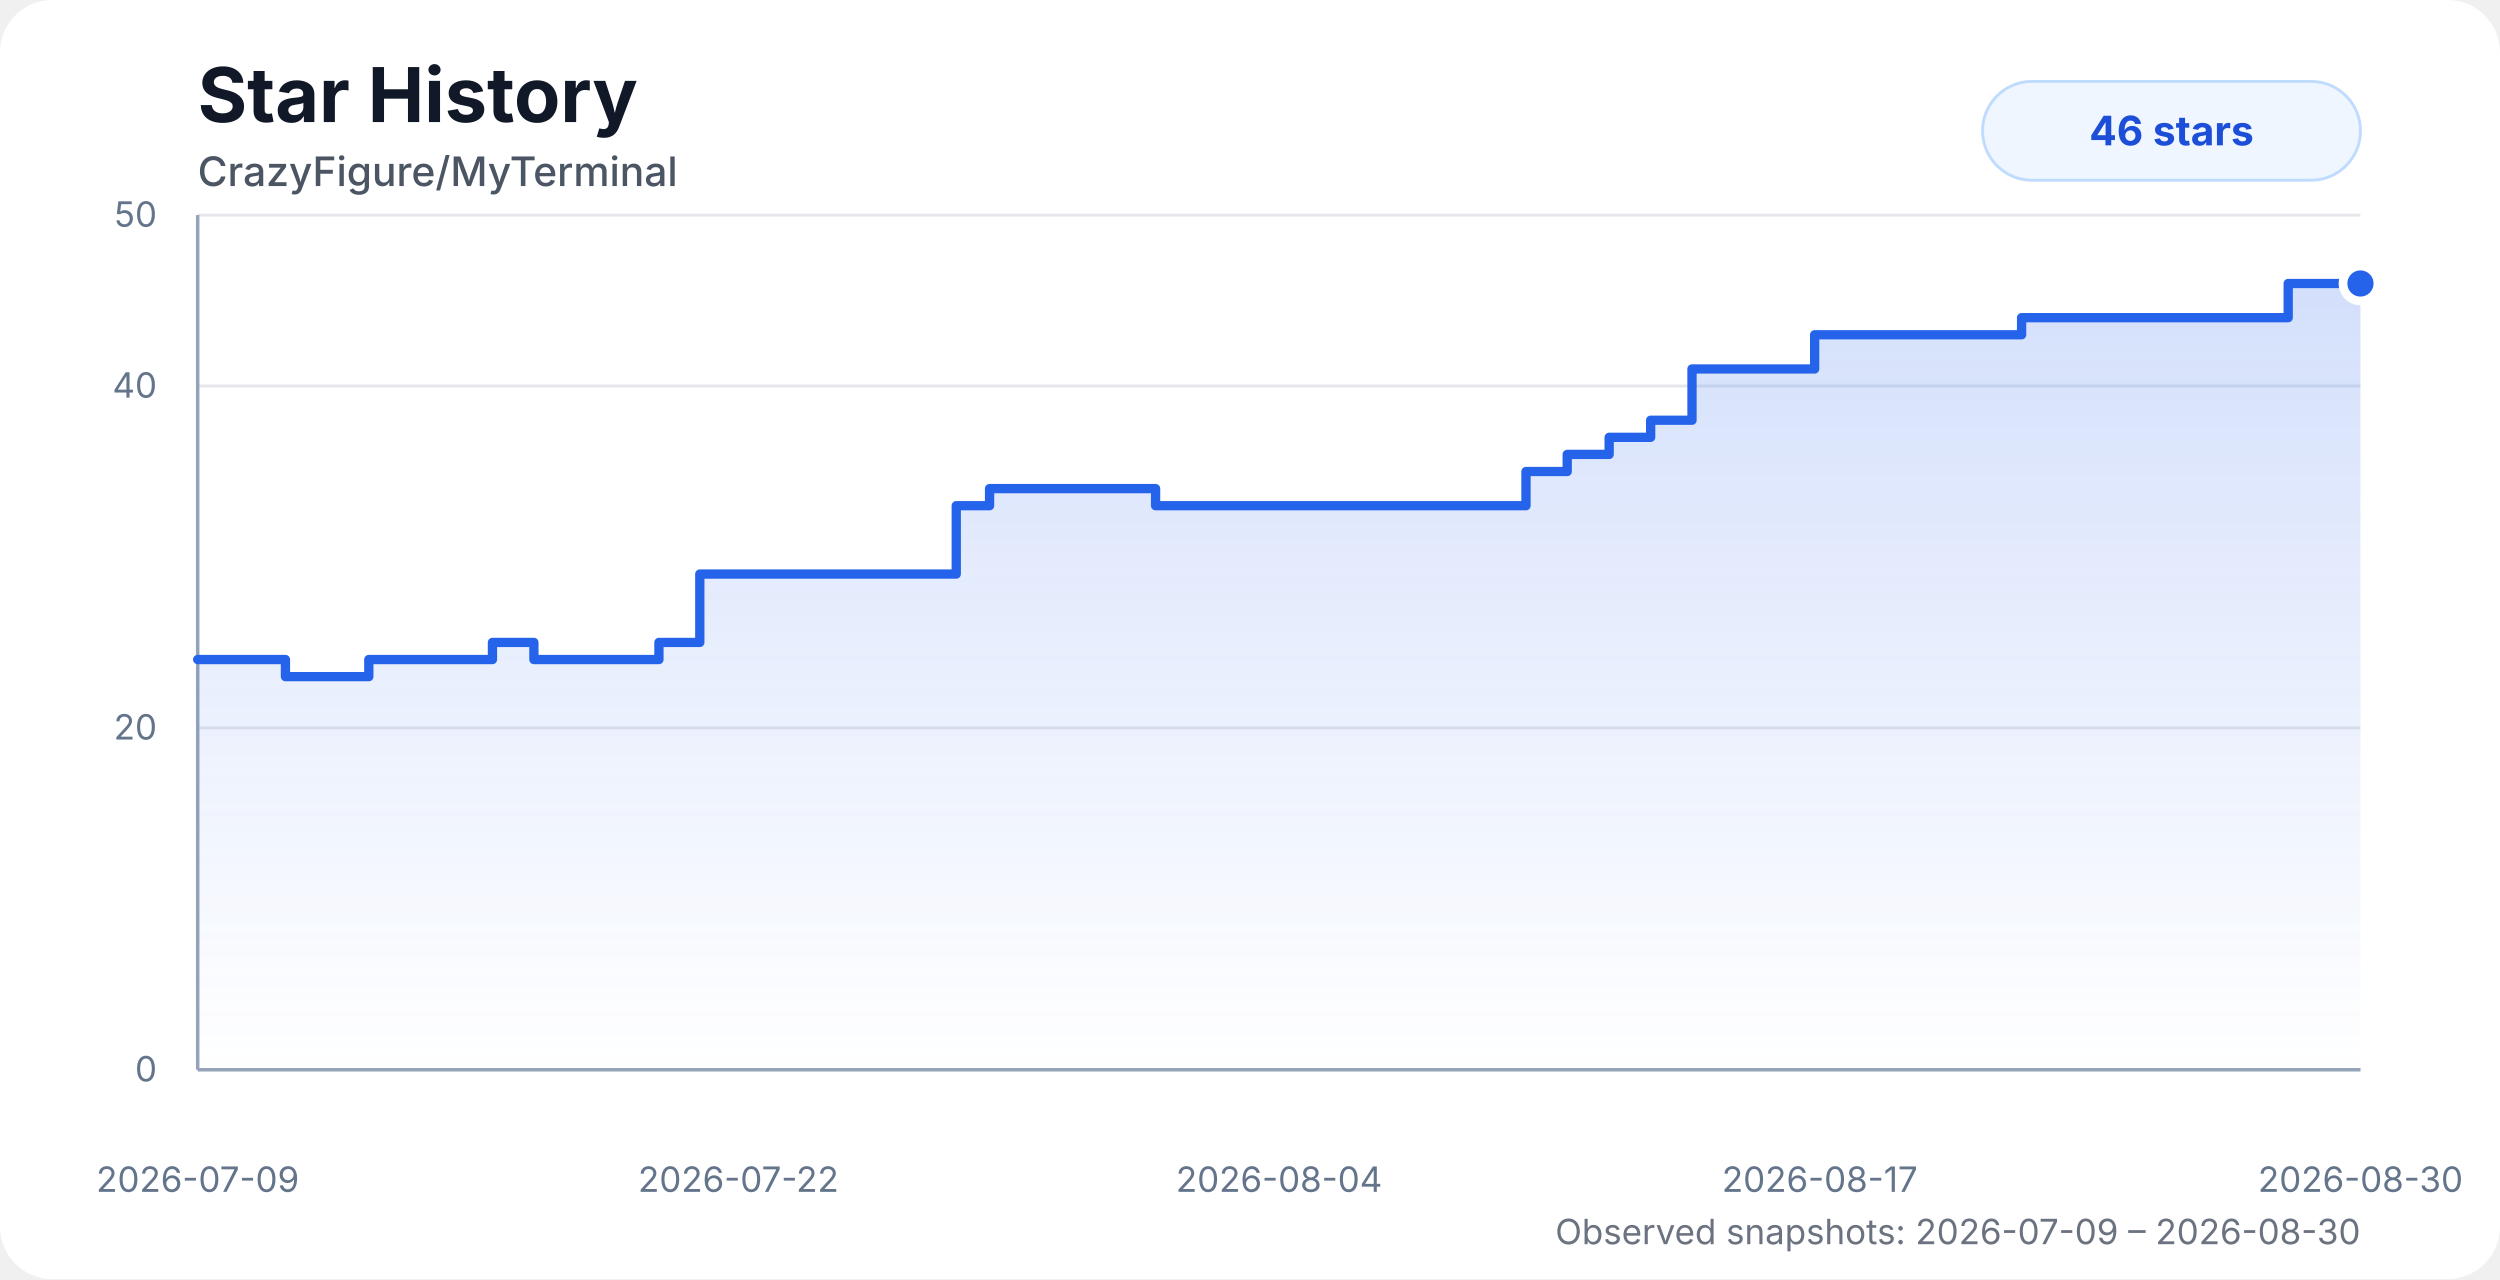
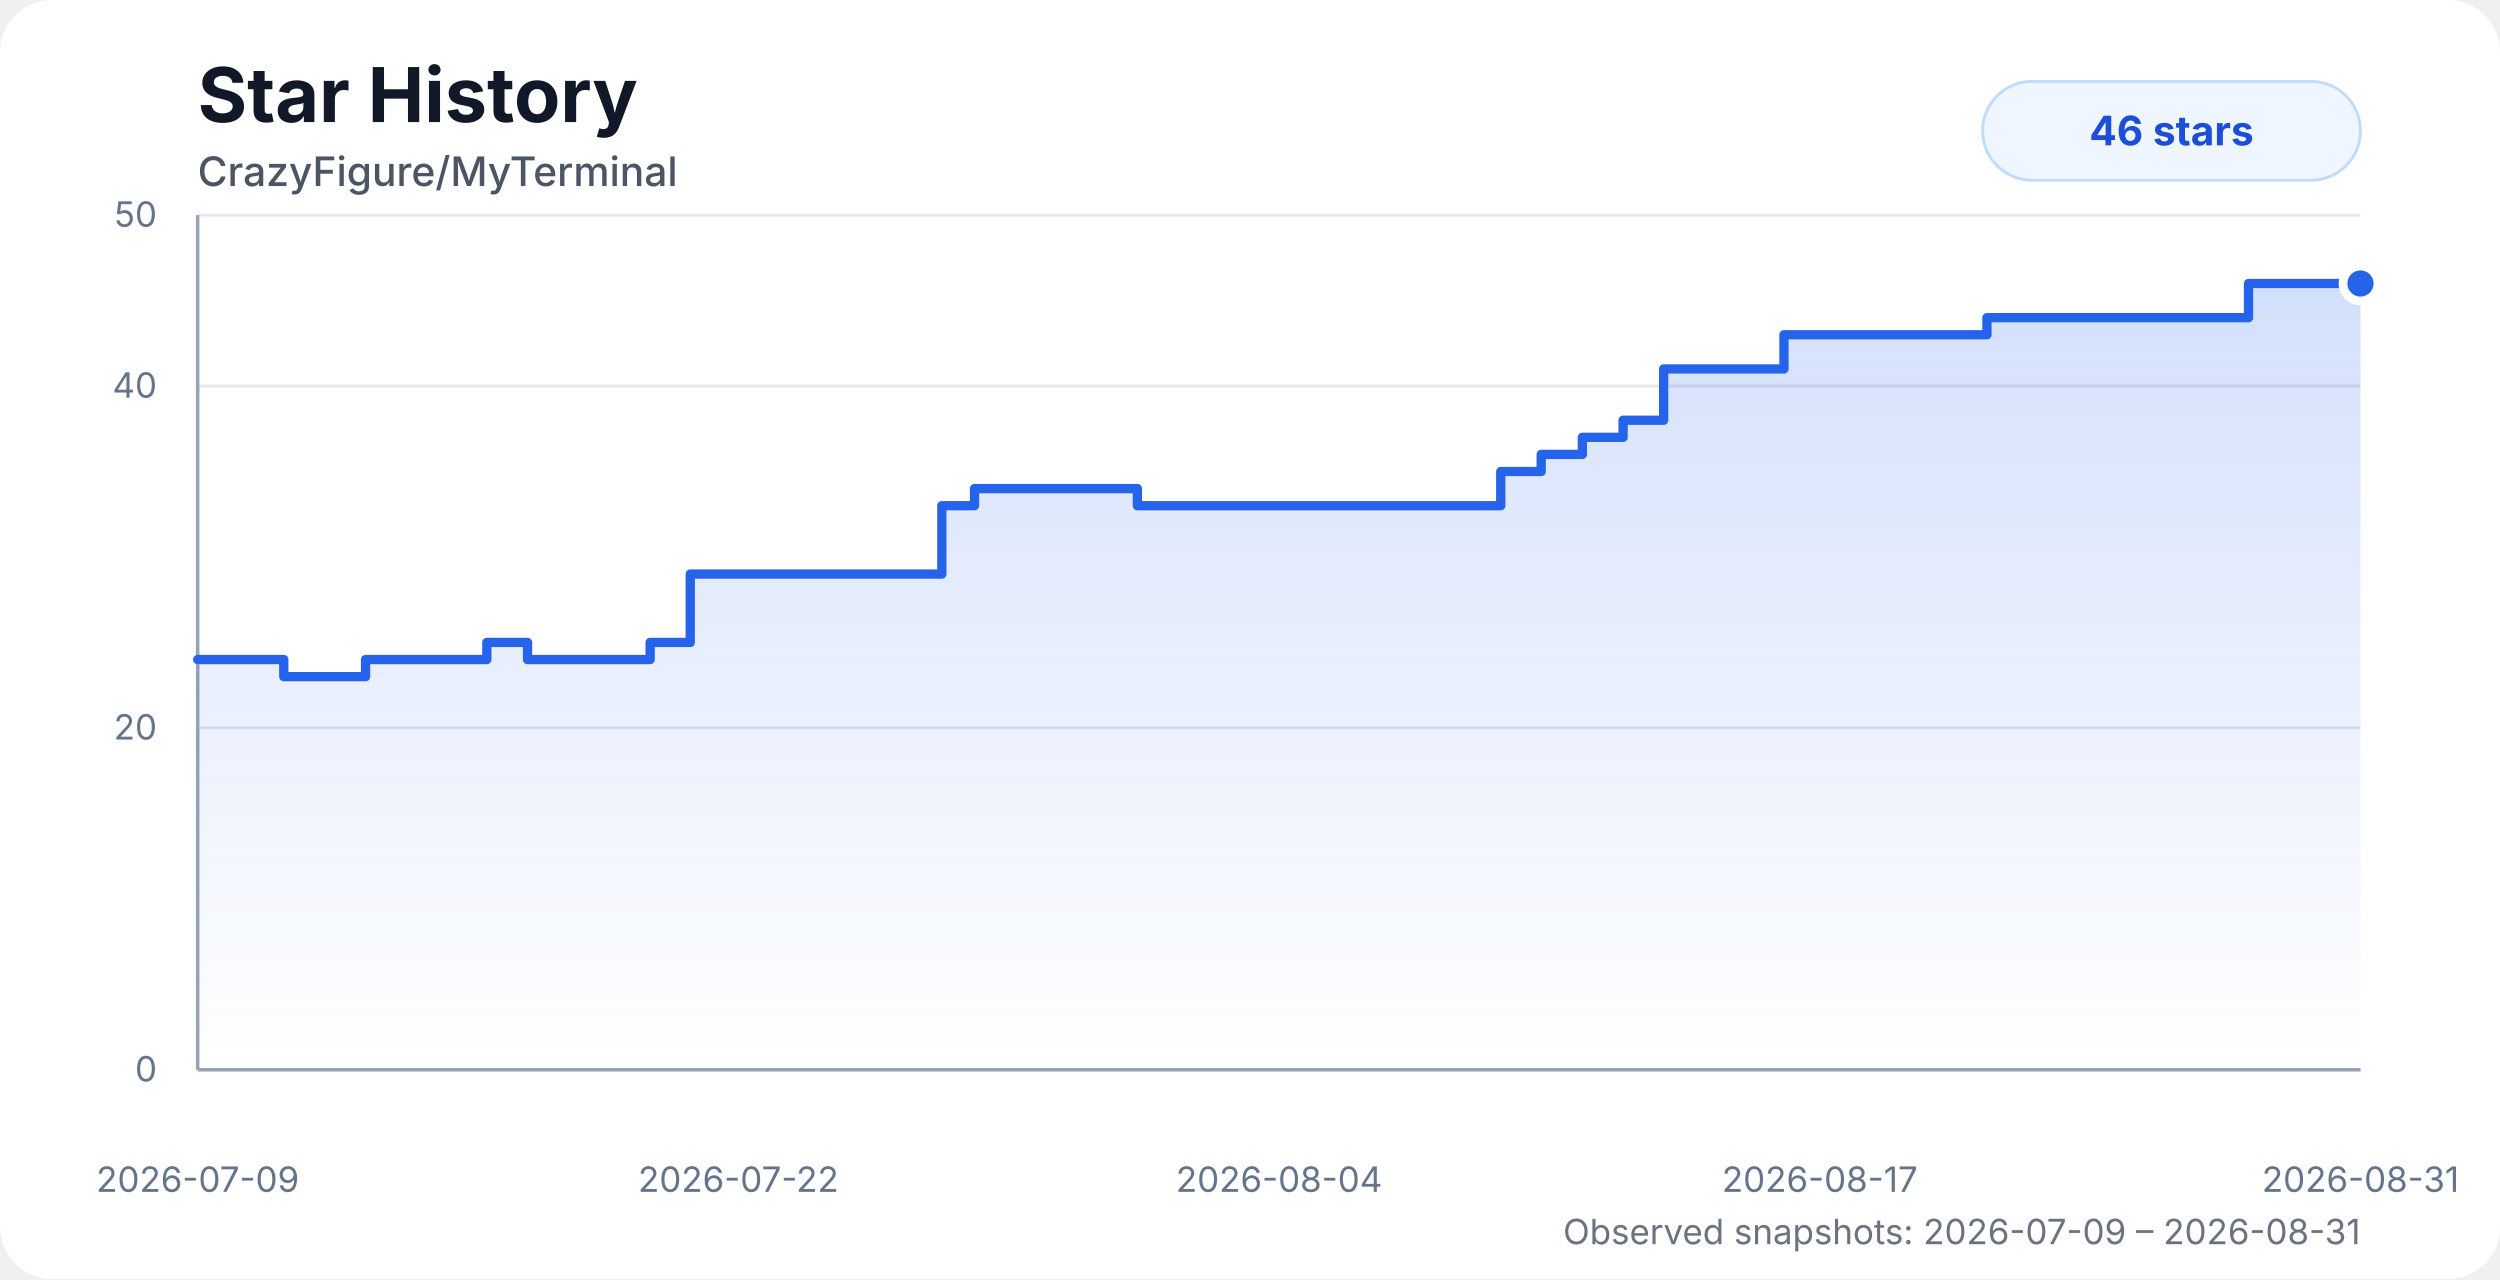
<svg xmlns="http://www.w3.org/2000/svg" width="860" height="440" viewBox="0 0 860 440" role="img" aria-labelledby="title desc">
  <style>
    .chart-bg { fill: #ffffff; }
    .title { fill: #111827; font: 700 26px system-ui, -apple-system, BlinkMacSystemFont, "Segoe UI", sans-serif; }
    .subtitle { fill: #4b5563; font: 500 14px system-ui, -apple-system, BlinkMacSystemFont, "Segoe UI", sans-serif; }
    .axis-label { fill: #64748b; font: 12px system-ui, -apple-system, BlinkMacSystemFont, "Segoe UI", sans-serif; }
    .grid { stroke: #e5e7eb; stroke-width: 1; }
    .axis { stroke: #94a3b8; stroke-width: 1.2; }
    .area { fill: url(#starGradient); opacity: 0.28; }
    .line { fill: none; stroke: #2563eb; stroke-width: 3.2; stroke-linecap: round; stroke-linejoin: round; }
    .dot { fill: #2563eb; stroke: #ffffff; stroke-width: 3; }
    .badge { fill: #eff6ff; stroke: #bfdbfe; }
    .badge-text { fill: #1d4ed8; font: 700 14px system-ui, -apple-system, BlinkMacSystemFont, "Segoe UI", sans-serif; }
    .status { fill: #6b7280; font: 12px system-ui, -apple-system, BlinkMacSystemFont, "Segoe UI", sans-serif; }
    @media (prefers-color-scheme: dark) {
      .chart-bg { fill: #0d1117; }
      .title { fill: #f8fafc; }
      .subtitle { fill: #cbd5e1; }
      .axis-label { fill: #94a3b8; }
      .grid { stroke: #1f2937; }
      .axis { stroke: #475569; }
      .dot { stroke: #0d1117; }
      .badge { fill: #172554; stroke: #1d4ed8; }
      .badge-text { fill: #bfdbfe; }
      .status { fill: #94a3b8; }
    }
  </style>
  <defs>
    <linearGradient id="starGradient" x1="0" x2="0" y1="0" y2="1">
      <stop offset="0%" stop-color="#2563eb" stop-opacity="0.72" />
      <stop offset="100%" stop-color="#2563eb" stop-opacity="0" />
    </linearGradient>
  </defs>
  <rect class="chart-bg" width="860" height="440" rx="18" />
  <text class="title" x="68" y="42">Star History</text>
  <text class="subtitle" x="68" y="64">CrazyFigure/MyTerminal</text>
  <g>
    <line class="grid" x1="68" y1="368" x2="812" y2="368" />
    <line class="grid" x1="68" y1="250.4" x2="812" y2="250.4" />
    <line class="grid" x1="68" y1="132.8" x2="812" y2="132.8" />
    <line class="grid" x1="68" y1="74" x2="812" y2="74" />
    <line class="axis" x1="68" y1="74" x2="68" y2="368" />
    <line class="axis" x1="68" y1="368" x2="812" y2="368" />
    <text class="axis-label" x="54" y="372" text-anchor="end">0</text>
    <text class="axis-label" x="54" y="254.4" text-anchor="end">20</text>
    <text class="axis-label" x="54" y="136.8" text-anchor="end">40</text>
    <text class="axis-label" x="54" y="78" text-anchor="end">50</text>
    <text class="axis-label" x="68" y="410" text-anchor="middle">2026-07-09</text>
    <text class="axis-label" x="254" y="410" text-anchor="middle">2026-07-22</text>
    <text class="axis-label" x="440" y="410" text-anchor="middle">2026-08-04</text>
    <text class="axis-label" x="626" y="410" text-anchor="middle">2026-08-17</text>
-     <text class="axis-label" x="812" y="410" text-anchor="middle">2026-08-30</text>
+     <text class="axis-label" x="812" y="410" text-anchor="middle">2026-08-31</text>
  </g>
-   <path class="area" d="M 68 226.88 H 84.34 V 226.88 H 98.19 V 232.76 H 126.87 V 226.88 H 169.4 V 221 H 183.66 V 226.88 H 226.67 V 221 H 240.73 V 197.48 H 254.99 V 197.48 H 328.95 V 173.96 H 340.41 V 168.08 H 397.52 V 173.96 H 440.19 V 173.96 H 454.42 V 173.96 H 468.68 V 173.96 H 482.64 V 173.96 H 496.26 V 173.96 H 510.59 V 173.96 H 524.94 V 162.2 H 539.12 V 156.32 H 553.55 V 150.44 H 567.83 V 144.56 H 582.05 V 126.92 H 595.67 V 126.92 H 610 V 126.92 H 624.24 V 115.16 H 638.44 V 115.16 H 652.72 V 115.16 H 666.95 V 115.16 H 681.26 V 115.16 H 695.43 V 109.28 H 709.77 V 109.28 H 724.02 V 109.28 H 738.21 V 109.28 H 752.54 V 109.28 H 771.87 V 109.28 H 787.14 V 97.52 H 798.39 V 97.52 H 812 V 97.52 L 812 368 L 68 368 Z" />
-   <path class="line" d="M 68 226.88 H 84.34 V 226.88 H 98.19 V 232.76 H 126.87 V 226.88 H 169.4 V 221 H 183.66 V 226.88 H 226.67 V 221 H 240.73 V 197.48 H 254.99 V 197.48 H 328.95 V 173.96 H 340.41 V 168.08 H 397.52 V 173.96 H 440.19 V 173.96 H 454.42 V 173.96 H 468.68 V 173.96 H 482.64 V 173.96 H 496.26 V 173.96 H 510.59 V 173.96 H 524.94 V 162.2 H 539.12 V 156.32 H 553.55 V 150.44 H 567.83 V 144.56 H 582.05 V 126.92 H 595.67 V 126.92 H 610 V 126.92 H 624.24 V 115.16 H 638.44 V 115.16 H 652.72 V 115.16 H 666.95 V 115.16 H 681.26 V 115.16 H 695.43 V 109.28 H 709.77 V 109.28 H 724.02 V 109.28 H 738.21 V 109.28 H 752.54 V 109.28 H 771.87 V 109.28 H 787.14 V 97.52 H 798.39 V 97.52 H 812 V 97.52" />
+   <path class="area" d="M 68 226.88 H 84.03 V 226.88 H 97.62 V 232.76 H 125.75 V 226.88 H 167.47 V 221 H 181.47 V 226.88 H 223.65 V 221 H 237.45 V 197.48 H 251.44 V 197.48 H 323.99 V 173.96 H 335.24 V 168.08 H 391.26 V 173.96 H 433.12 V 173.96 H 447.08 V 173.96 H 461.07 V 173.96 H 474.76 V 173.96 H 488.13 V 173.96 H 502.18 V 173.96 H 516.26 V 162.2 H 530.17 V 156.32 H 544.33 V 150.44 H 558.34 V 144.56 H 572.29 V 126.92 H 585.65 V 126.92 H 599.71 V 126.92 H 613.68 V 115.16 H 627.61 V 115.16 H 641.61 V 115.16 H 655.58 V 115.16 H 669.62 V 115.16 H 683.51 V 109.28 H 697.58 V 109.28 H 711.56 V 109.28 H 725.48 V 109.28 H 739.54 V 109.28 H 758.5 V 109.28 H 773.49 V 97.52 H 784.52 V 97.52 H 797.87 V 97.52 H 812 V 97.52 L 812 368 L 68 368 Z" />
+   <path class="line" d="M 68 226.88 H 84.03 V 226.88 H 97.62 V 232.76 H 125.75 V 226.88 H 167.47 V 221 H 181.47 V 226.88 H 223.65 V 221 H 237.45 V 197.48 H 251.44 V 197.48 H 323.99 V 173.96 H 335.24 V 168.08 H 391.26 V 173.96 H 433.12 V 173.96 H 447.08 V 173.96 H 461.07 V 173.96 H 474.76 V 173.96 H 488.13 V 173.96 H 502.18 V 173.96 H 516.26 V 162.2 H 530.17 V 156.32 H 544.33 V 150.44 H 558.34 V 144.56 H 572.29 V 126.92 H 585.65 V 126.92 H 599.71 V 126.92 H 613.68 V 115.16 H 627.61 V 115.16 H 641.61 V 115.16 H 655.58 V 115.16 H 669.62 V 115.16 H 683.51 V 109.28 H 697.58 V 109.28 H 711.56 V 109.28 H 725.48 V 109.28 H 739.54 V 109.28 H 758.5 V 109.28 H 773.49 V 97.52 H 784.52 V 97.52 H 797.87 V 97.52 H 812 V 97.52" />
  <circle class="dot" cx="812" cy="97.52" r="6" />
  <rect class="badge" x="682" y="28" width="130" height="34" rx="17" />
  <text class="badge-text" x="747" y="50" text-anchor="middle">46 stars</text>
-   <text class="status" x="812" y="428" text-anchor="end">Observed snapshots: 2026-07-09 – 2026-08-30</text>
+   <text class="status" x="812" y="428" text-anchor="end">Observed snapshots: 2026-07-09 – 2026-08-31</text>
</svg>
